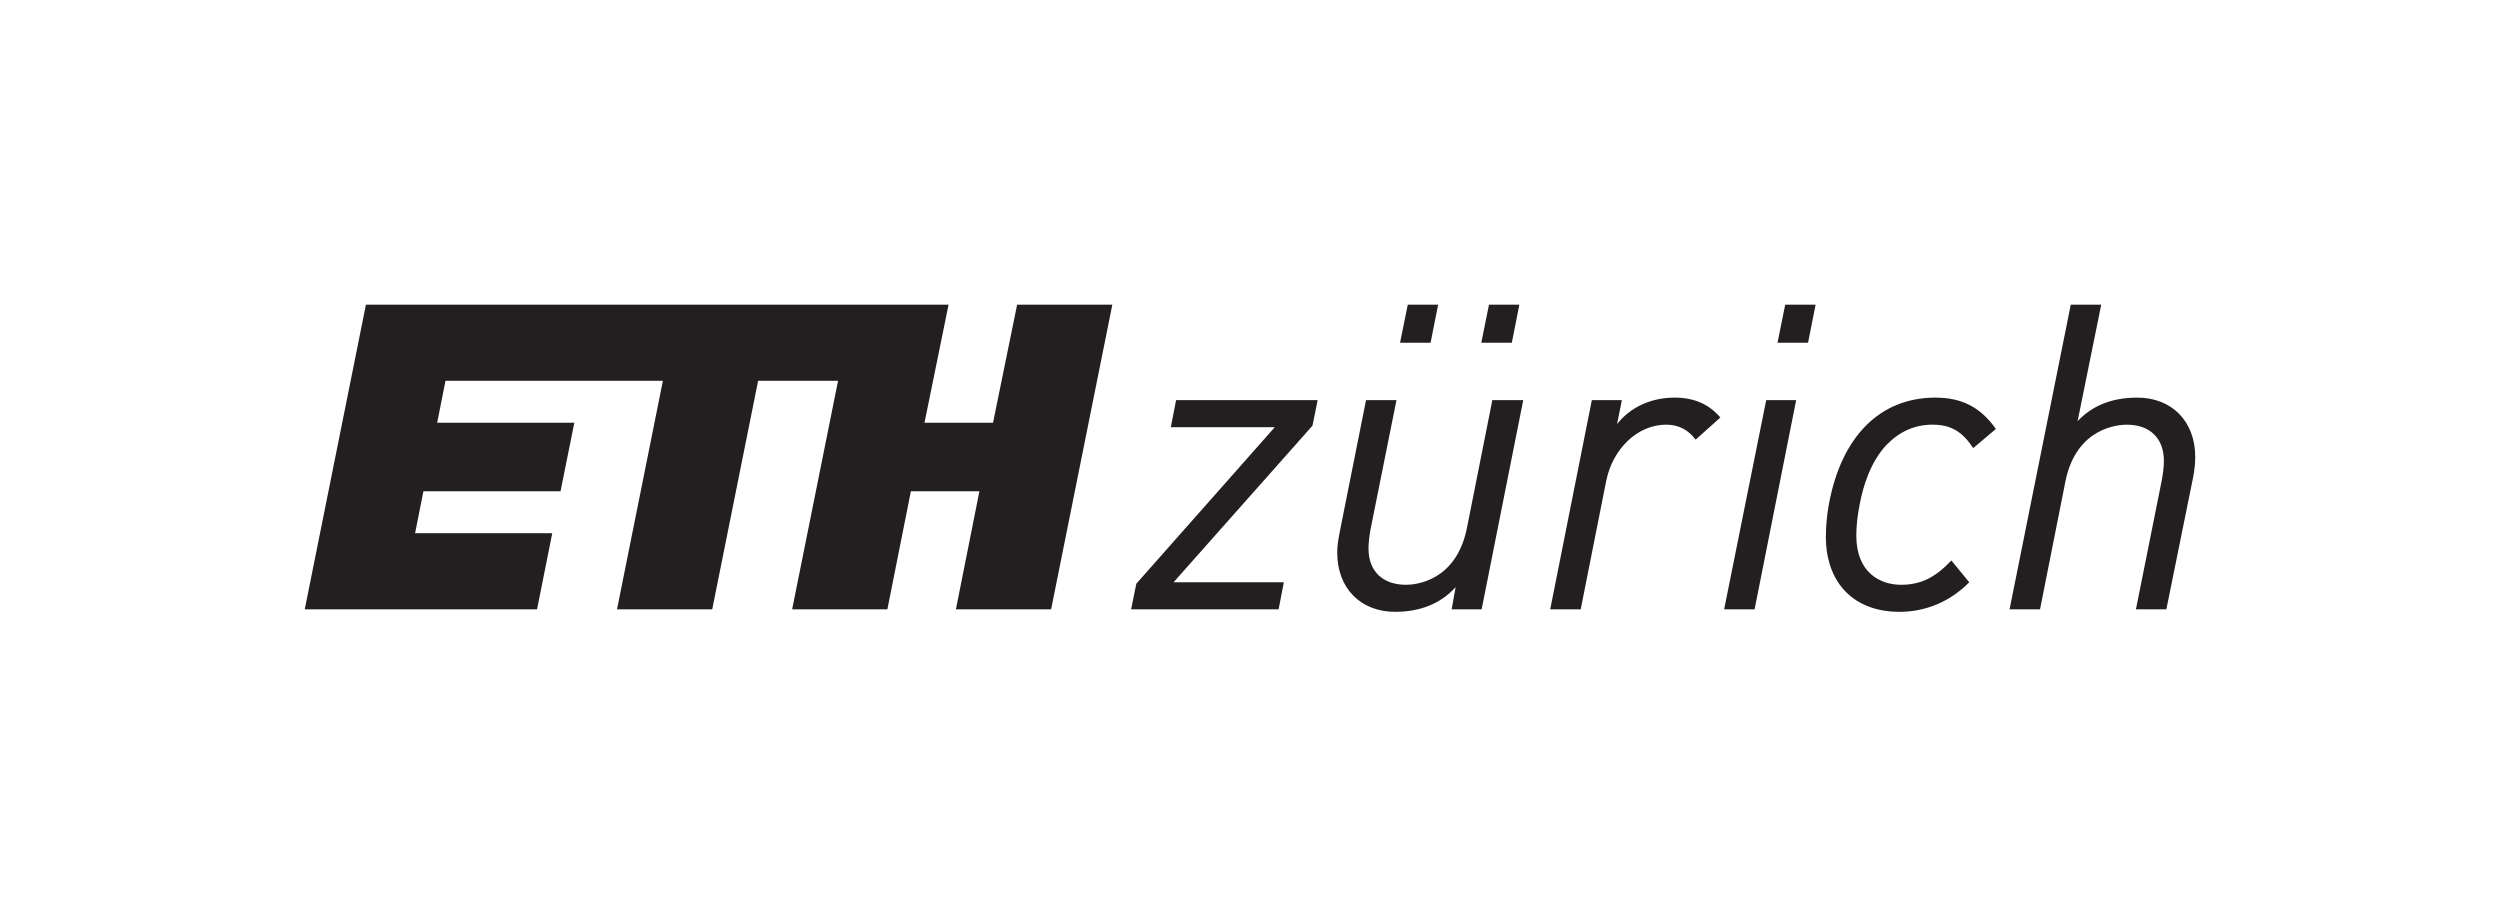
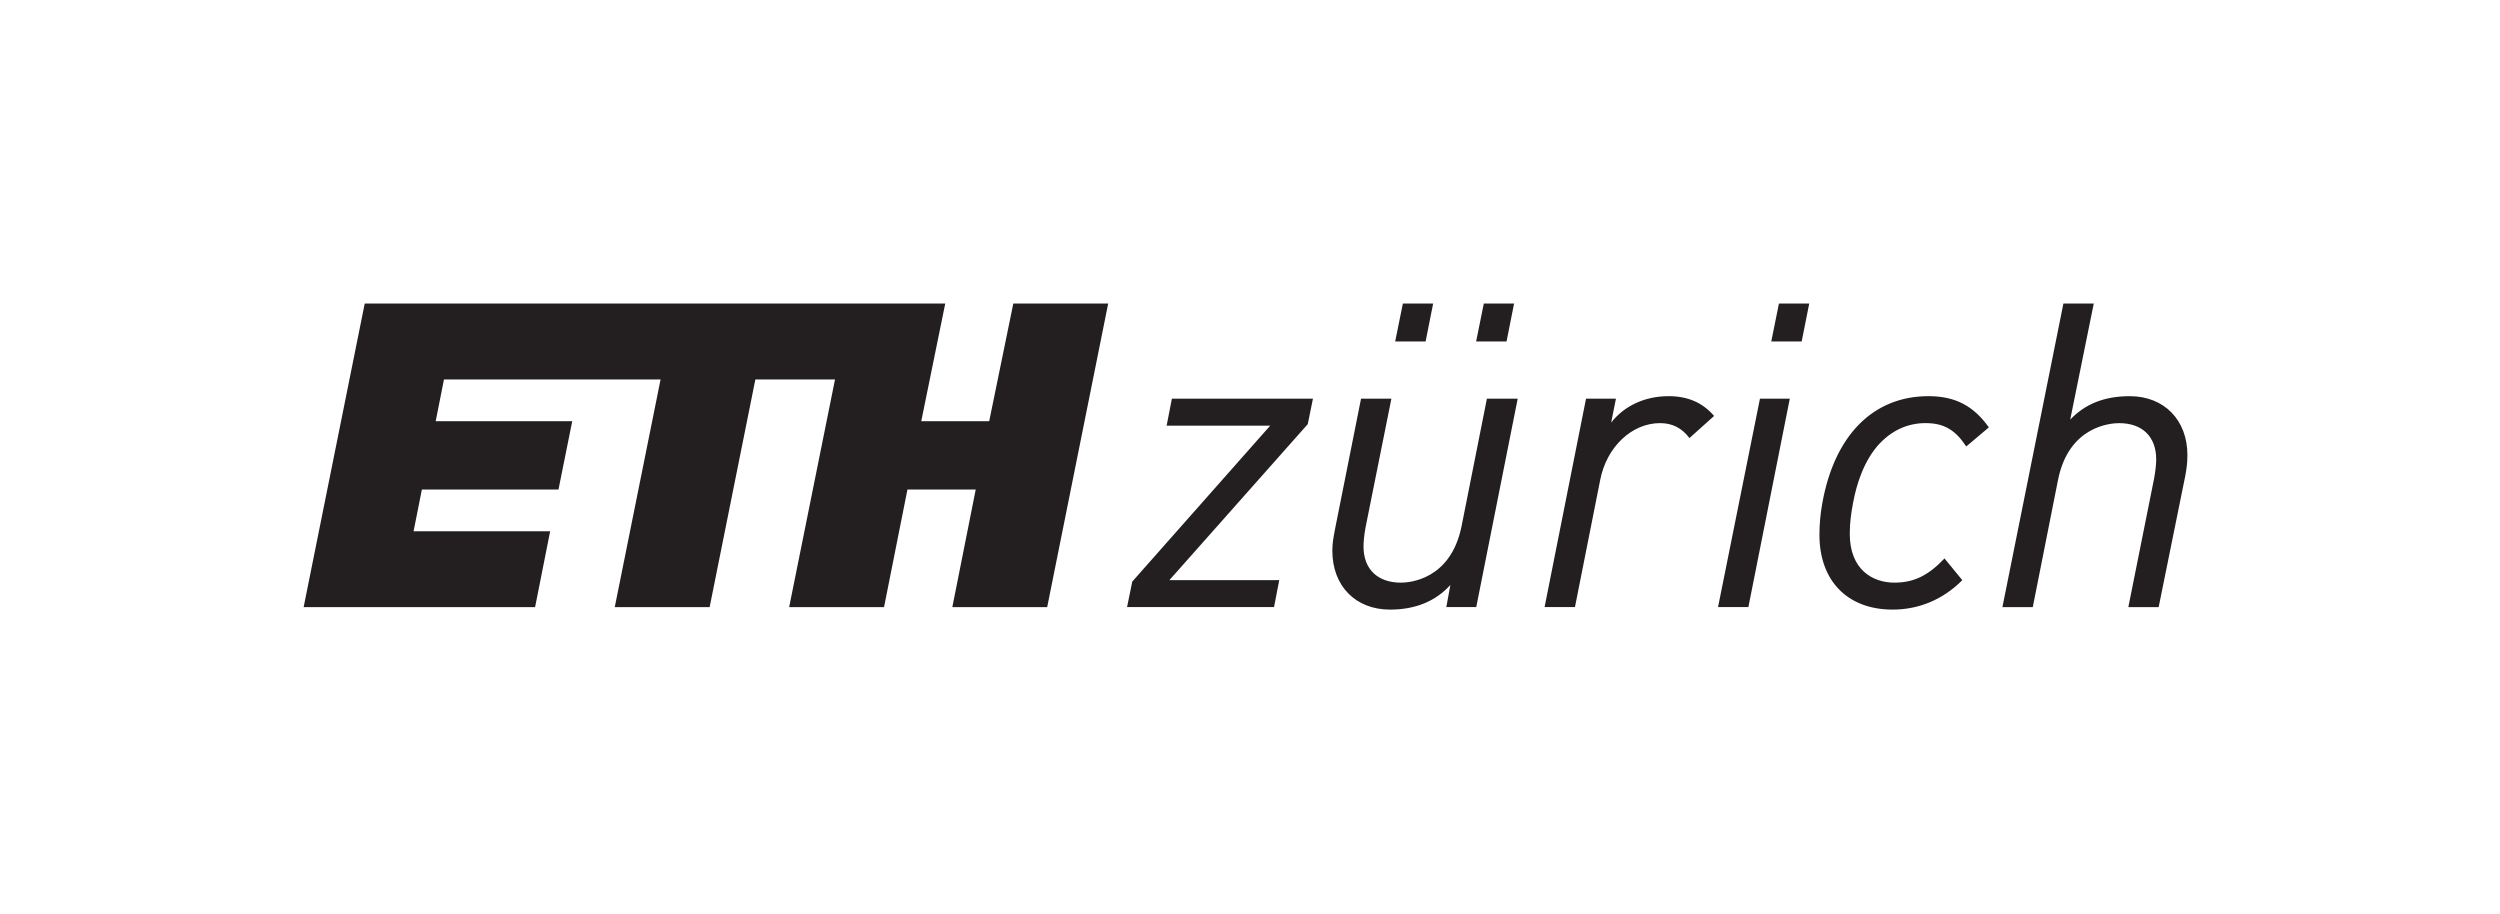
- <svg xmlns="http://www.w3.org/2000/svg" width="248.093" height="90.707">
-   <g fill="#231f20">
-     <path d="M145.573 52.404c-1.08 5.355-5.217 5.628-6.037 5.628-2.336 0-3.73-1.35-3.73-3.606 0-.515.077-1.216.207-1.918l2.559-12.75.012-.048h-3.024l-2.607 13.073-.034.187c-.112.59-.217 1.15-.217 1.877 0 3.512 2.306 5.869 5.745 5.869 2.514 0 4.534-.825 6.009-2.455l-.392 2.154-.01.051h2.98l4.118-20.707.01-.05h-3.067l-2.522 12.695M166.18 39.458c-2.336 0-4.405.955-5.708 2.631l.468-2.33.008-.05h-2.98l-4.119 20.706-.009.051h3.025l2.522-12.7c.644-3.26 3.146-5.623 5.953-5.623 1.205 0 2.155.475 2.901 1.45l.028.038 2.455-2.199-.025-.032c-1.134-1.309-2.614-1.942-4.519-1.942M116.199 42.343l-.009.051h10.315L112.772 57.92l-.007.008-.518 2.538h14.638l.52-2.686h-10.941l13.774-15.526.007-.01.516-2.534h-14.05l-.512 2.633M171.11 60.415l-.011.051h3.022l4.124-20.756h-2.972l-4.164 20.705M212.096 39.46c-2.487 0-4.428.761-5.92 2.332l2.345-11.558h-3.024l-6.074 30.235h3.024l2.521-12.701c1.08-5.353 5.255-5.624 6.079-5.624 2.312 0 3.692 1.348 3.692 3.605 0 .512-.079 1.21-.211 1.92l-2.565 12.8h3.02l2.652-13.078c.126-.696.212-1.283.212-2.063 0-3.51-2.315-5.869-5.751-5.869M192.055 39.458c-5.484 0-9.334 3.863-10.564 10.6a17.942 17.942 0 0 0-.298 3.195c0 4.603 2.794 7.463 7.295 7.463 2.617 0 5.007-1.004 6.908-2.903l.027-.029-1.743-2.127-.032-.037-.032.035c-1.604 1.688-3.041 2.377-4.961 2.377-2.146 0-4.44-1.277-4.44-4.864 0-1.122.133-2.05.332-3.095.324-1.76 1.053-4.219 2.673-5.93 1.288-1.327 2.815-2 4.541-2 1.803 0 2.931.641 4.03 2.287l.025.04 2.219-1.875.032-.026-.024-.034c-1.515-2.129-3.363-3.077-5.988-3.077M176.395 34.013h3.029l.753-3.78h-3.018l-.764 3.78M146.999 34.013h3.03l.75-3.78h-3.015l-.765 3.78M138.937 34.013h3.03l.752-3.78h-3.016l-.766 3.78M98.547 41.95h-6.802l2.388-11.716H36.314l-6.072 30.235h23.053l1.51-7.558H41.193l.826-4.157h13.606l1.37-6.805h-13.61l.824-4.157h21.574L61.23 60.469h9.449l4.554-22.677h7.933L78.61 60.469h9.451l2.332-11.715h6.8l-2.331 11.715h9.448l6.075-30.235h-9.449l-2.39 11.715" />
-   </g>
+ <svg xmlns="http://www.w3.org/2000/svg" width="249" height="91">
+   <path d="M145.573 52.404c-1.08 5.355-5.217 5.628-6.037 5.628-2.336 0-3.73-1.35-3.73-3.606 0-.515.077-1.216.207-1.918l2.57-12.798h-3.024l-2.607 13.073-.034.187c-.112.6-.217 1.15-.217 1.877 0 3.512 2.306 5.87 5.745 5.87 2.514 0 4.534-.825 6.01-2.455l-.402 2.205h2.98l4.128-20.757h-3.067l-2.522 12.695m20.607-12.946c-2.336 0-4.405.955-5.708 2.63l.476-2.38h-2.98l-4.128 20.757h3.025l2.522-12.7c.644-3.26 3.146-5.623 5.953-5.623 1.205 0 2.155.475 2.9 1.45l.028.038 2.455-2.2-.025-.032c-1.134-1.31-2.614-1.942-4.52-1.942m-49.98 2.885V42.394h10.315l-13.74 15.534-.518 2.538h14.638l.52-2.686h-10.94l13.78-15.536.516-2.534h-14.05l-.512 2.633m54.91 18.072V60.466h3.022l4.124-20.756h-2.972l-4.164 20.705m40.987-20.955c-2.487 0-4.428.76-5.92 2.332l2.345-11.558h-3.024l-6.074 30.235h3.024l2.52-12.7c1.08-5.353 5.255-5.624 6.08-5.624 2.312 0 3.692 1.348 3.692 3.605 0 .512-.08 1.2-.21 1.92l-2.565 12.8h3.02l2.652-13.078c.126-.696.212-1.283.212-2.063 0-3.5-2.315-5.87-5.75-5.87m-20.04-.001c-5.484 0-9.334 3.863-10.564 10.6a17.942 17.942 0 0 0-.298 3.195c0 4.603 2.794 7.463 7.295 7.463 2.617 0 5.007-1.004 6.908-2.903l.027-.03-1.743-2.127-.032-.037-.032.035c-1.604 1.688-3.04 2.377-4.96 2.377-2.146 0-4.44-1.277-4.44-4.864 0-1.122.133-2.05.332-3.095.324-1.76 1.053-4.22 2.673-5.93 1.288-1.327 2.815-2 4.54-2 1.803 0 2.93.64 4.03 2.287l.025.04 2.22-1.875.032-.026-.024-.034c-1.515-2.13-3.363-3.077-5.988-3.077m-15.66-5.445h3.03l.753-3.78h-3.018l-.764 3.78m-29.396 0h3.03l.75-3.78h-3.015l-.765 3.78m-8.062 0h3.03l.752-3.78h-3.016l-.766 3.78m-40.4 7.937h-6.802l2.388-11.716h-57.82L30.242 60.47h23.053l1.5-7.558H41.193l.826-4.157h13.606l1.37-6.805h-13.6l.824-4.157h21.574L61.23 60.47h9.45l4.554-22.677h7.933L78.6 60.47h9.45l2.332-11.715h6.8l-2.33 11.715h9.448l6.075-30.235h-9.45l-2.4 11.715" fill="#231f20" />
</svg>
